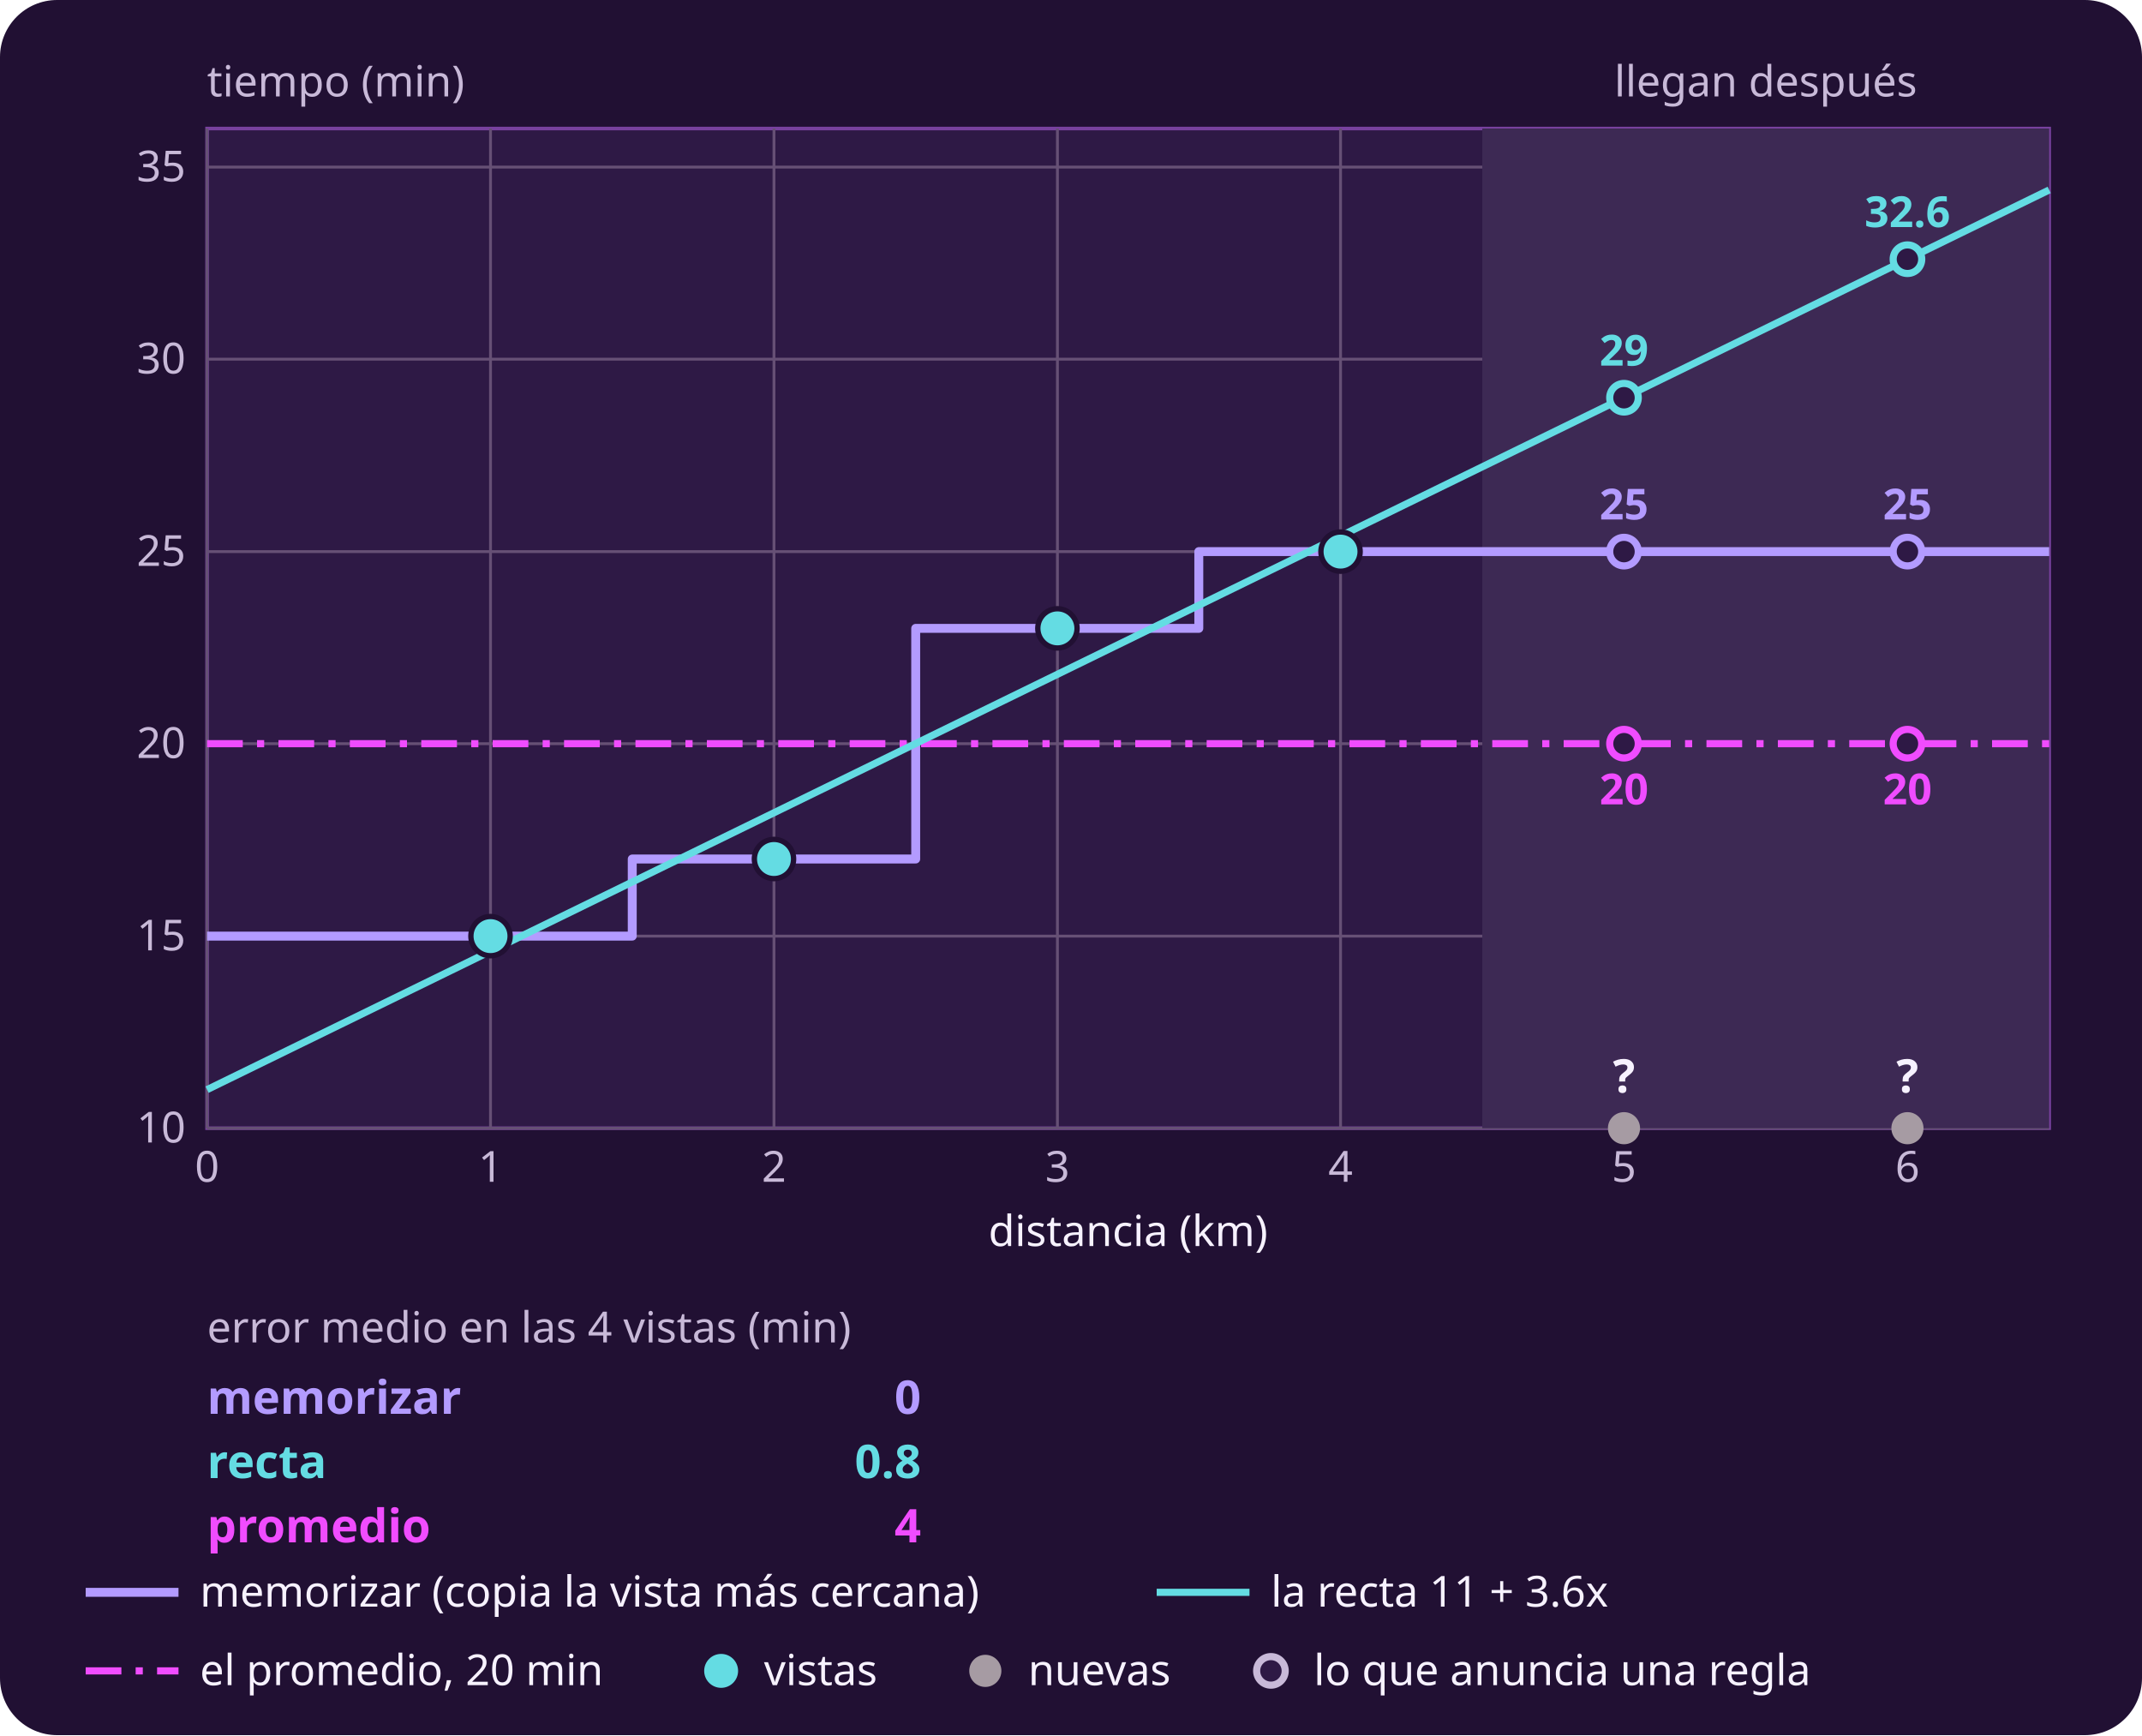
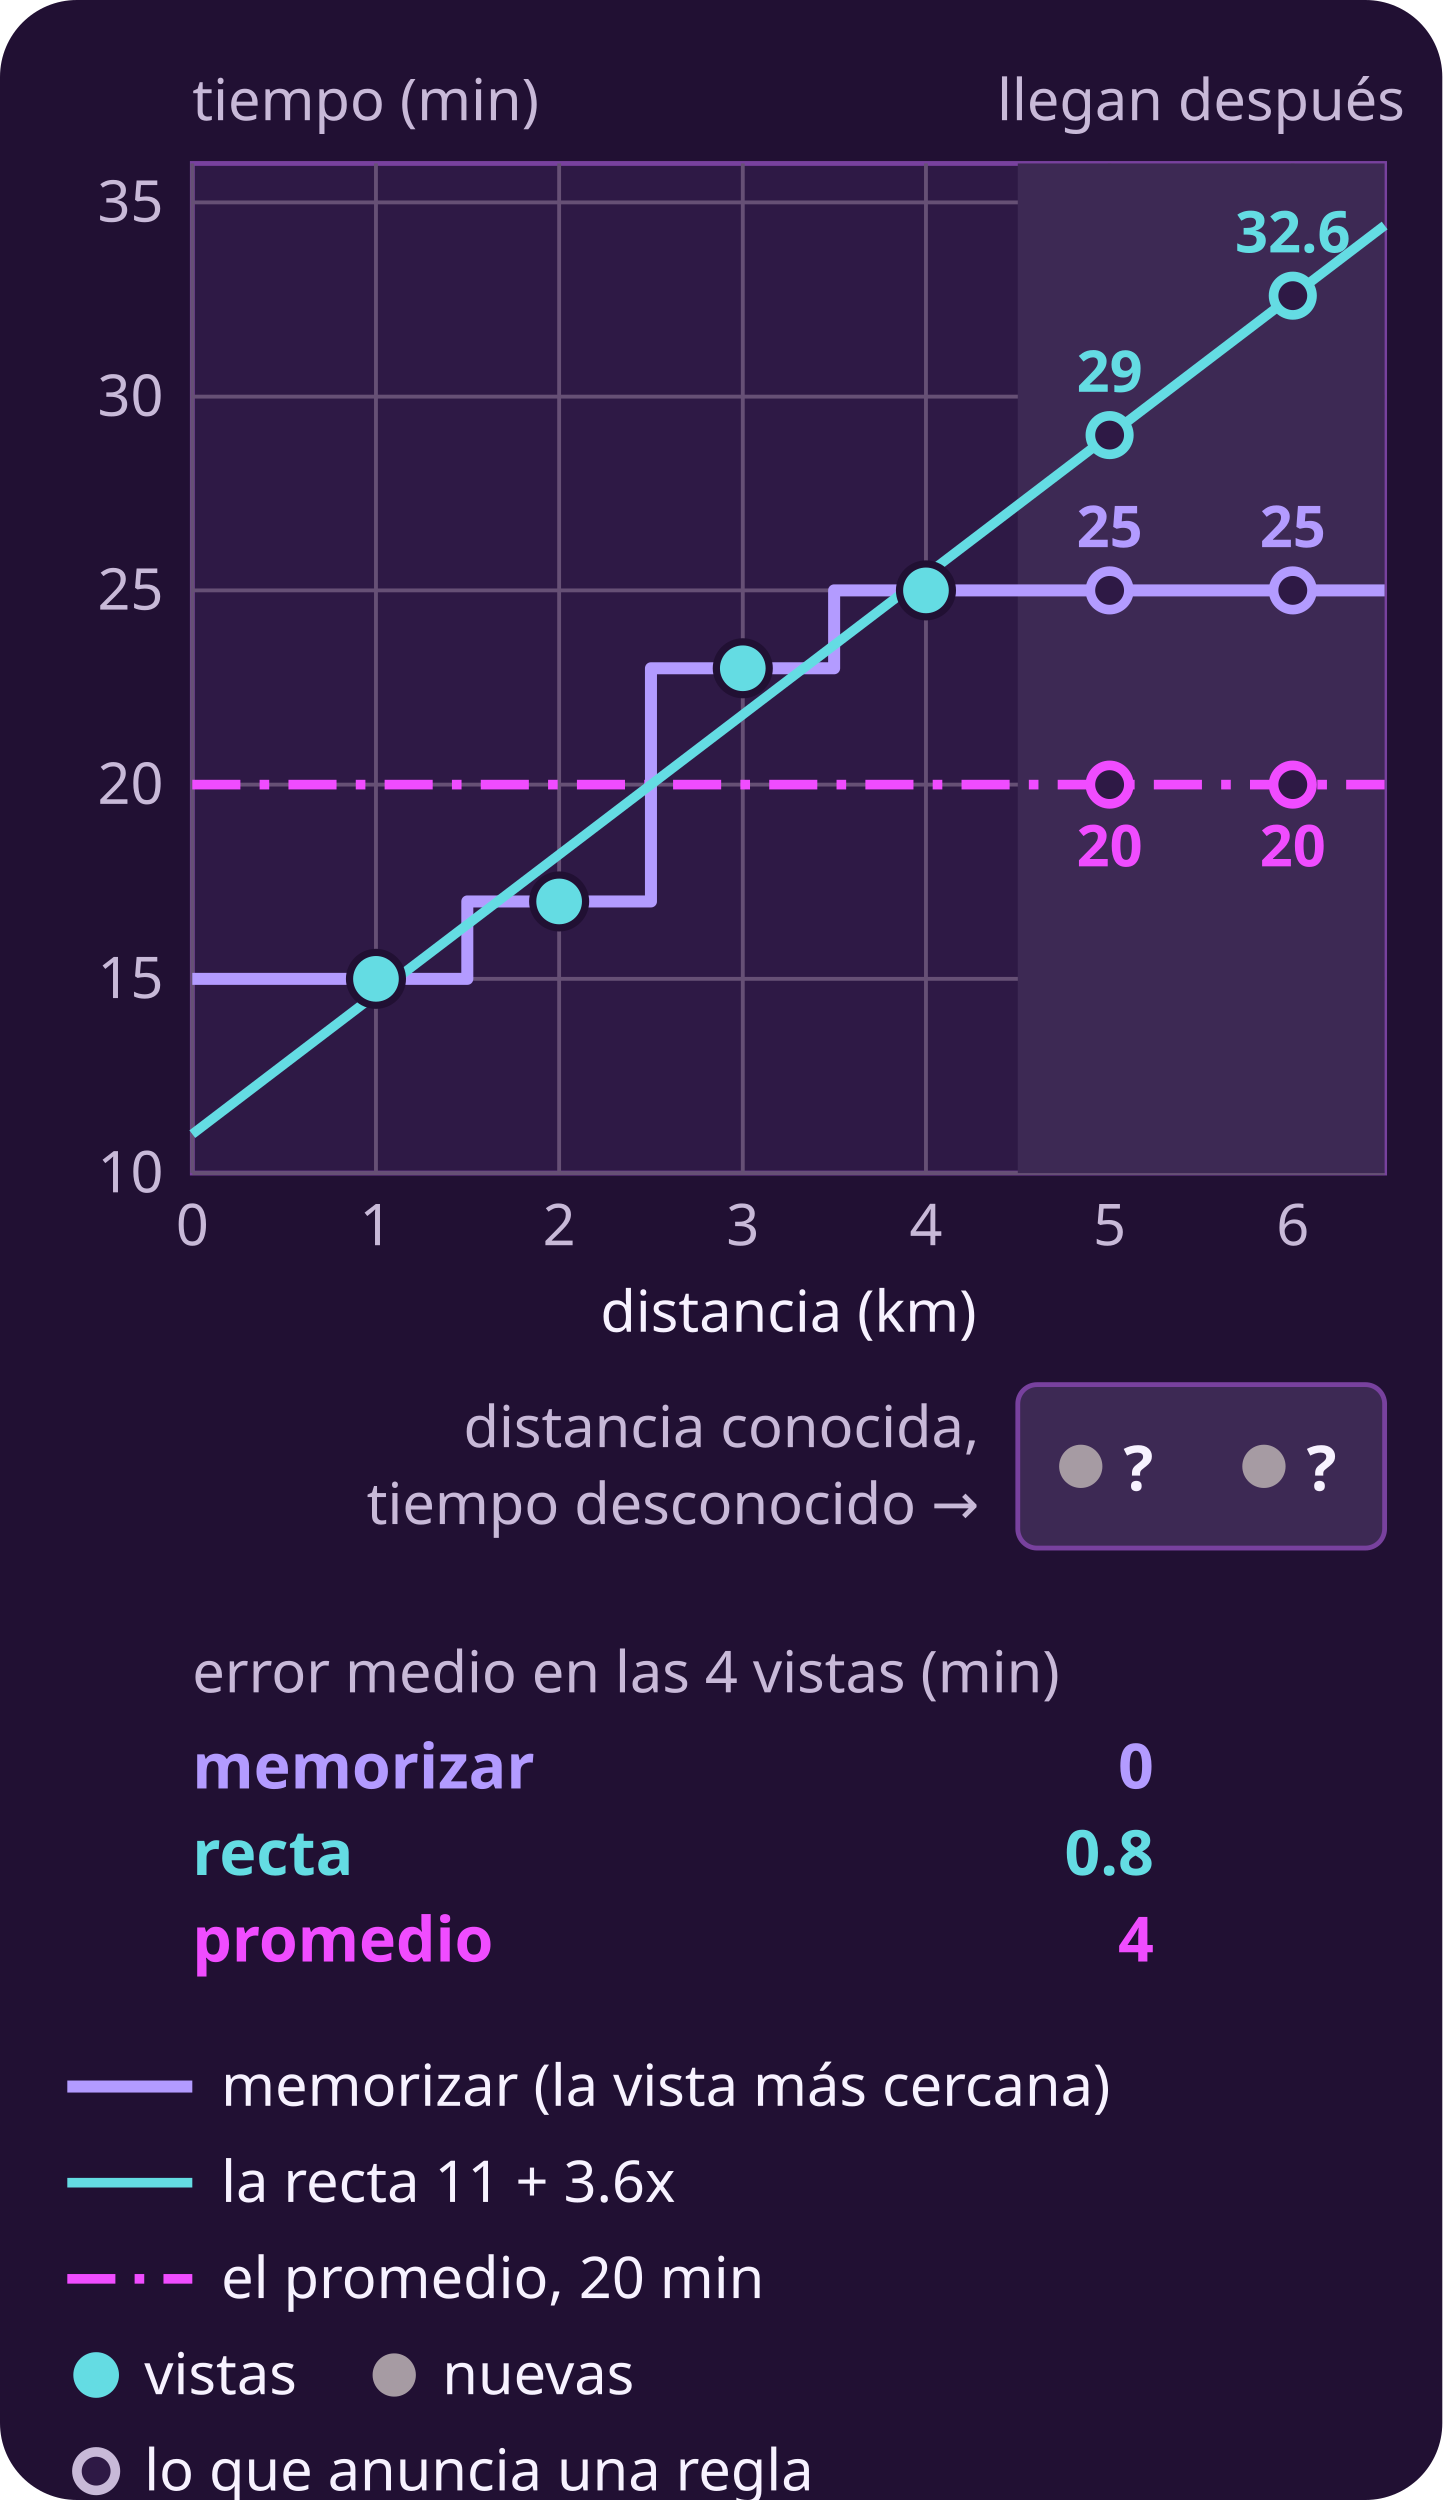
- <svg xmlns="http://www.w3.org/2000/svg" width="600" height="486" viewBox="0 0 600 486" role="img" aria-label="Cuatro entregas vistas, de 1 a 4 km, tiempo contra distancia. Memorizar copia el tiempo de la entrega vista más cercana y acierta las cuatro, error medio 0 min; la recta 11 + 3.6x falla en promedio por 0.8; el promedio fijo de 20 min, por 4. A la derecha, sin sus tiempos reales, lo que cada regla anuncia para 5 y 6 km: memorizar 25 y 25, el promedio 20 y 20, la recta 29 y 32.6.">
-   <rect x="0" y="0" width="600" height="486" rx="16" fill="#211033" />
+ <svg xmlns="http://www.w3.org/2000/svg" width="300" height="520" viewBox="0 0 300 520" role="img" aria-label="Cuatro entregas vistas, de 1 a 4 km, tiempo contra distancia. Memorizar copia el tiempo de la entrega vista más cercana y acierta las cuatro, error medio 0 min; la recta 11 + 3.6x falla en promedio por 0.8; el promedio fijo de 20 min, por 4. A la derecha, sin sus tiempos reales, lo que cada regla anuncia para 5 y 6 km: memorizar 25 y 25, el promedio 20 y 20, la recta 29 y 32.6.">
+   <rect x="0" y="0" width="300" height="520" rx="16" fill="#211033" />
  <defs>
    <marker id="p" viewBox="0 0 10 10" refX="9" refY="5" markerWidth="6" markerHeight="6" orient="auto-start-reverse">
      <path d="M 0 0 L 10 5 L 0 10 z" fill="#f04cff" />
    </marker>
    <marker id="s" viewBox="0 0 10 10" refX="9" refY="5" markerWidth="6" markerHeight="6" orient="auto-start-reverse">
      <path d="M 0 0 L 10 5 L 0 10 z" fill="#c8b9d8" />
    </marker>
  </defs>
-   <rect x="58" y="36" width="516" height="280" rx="0" fill="#2e1945" stroke="#78419e" stroke-width="1" />
-   <line x1="58" y1="36" x2="58" y2="316" stroke="#665075" stroke-width="0.8" />
-   <text x="58" y="331" fill="#c8b9d8" font-family="system-ui, sans-serif" font-size="12" text-anchor="middle">0</text>
-   <line x1="137.4" y1="36" x2="137.4" y2="316" stroke="#665075" stroke-width="0.8" />
-   <text x="137.4" y="331" fill="#c8b9d8" font-family="system-ui, sans-serif" font-size="12" text-anchor="middle">1</text>
-   <line x1="216.8" y1="36" x2="216.8" y2="316" stroke="#665075" stroke-width="0.8" />
-   <text x="216.8" y="331" fill="#c8b9d8" font-family="system-ui, sans-serif" font-size="12" text-anchor="middle">2</text>
-   <line x1="296.2" y1="36" x2="296.2" y2="316" stroke="#665075" stroke-width="0.8" />
-   <text x="296.2" y="331" fill="#c8b9d8" font-family="system-ui, sans-serif" font-size="12" text-anchor="middle">3</text>
-   <line x1="375.5" y1="36" x2="375.5" y2="316" stroke="#665075" stroke-width="0.8" />
-   <text x="375.5" y="331" fill="#c8b9d8" font-family="system-ui, sans-serif" font-size="12" text-anchor="middle">4</text>
-   <line x1="454.9" y1="36" x2="454.9" y2="316" stroke="#665075" stroke-width="0.8" />
-   <text x="454.9" y="331" fill="#c8b9d8" font-family="system-ui, sans-serif" font-size="12" text-anchor="middle">5</text>
-   <line x1="534.3" y1="36" x2="534.3" y2="316" stroke="#665075" stroke-width="0.8" />
-   <text x="534.3" y="331" fill="#c8b9d8" font-family="system-ui, sans-serif" font-size="12" text-anchor="middle">6</text>
-   <line x1="58" y1="316" x2="574" y2="316" stroke="#665075" stroke-width="0.8" />
-   <text x="52" y="320" fill="#c8b9d8" font-family="system-ui, sans-serif" font-size="12" text-anchor="end">10</text>
-   <line x1="58" y1="262.2" x2="574" y2="262.2" stroke="#665075" stroke-width="0.8" />
-   <text x="52" y="266.2" fill="#c8b9d8" font-family="system-ui, sans-serif" font-size="12" text-anchor="end">15</text>
-   <line x1="58" y1="208.3" x2="574" y2="208.3" stroke="#665075" stroke-width="0.8" />
-   <text x="52" y="212.3" fill="#c8b9d8" font-family="system-ui, sans-serif" font-size="12" text-anchor="end">20</text>
-   <line x1="58" y1="154.5" x2="574" y2="154.5" stroke="#665075" stroke-width="0.8" />
-   <text x="52" y="158.5" fill="#c8b9d8" font-family="system-ui, sans-serif" font-size="12" text-anchor="end">25</text>
-   <line x1="58" y1="100.6" x2="574" y2="100.6" stroke="#665075" stroke-width="0.8" />
-   <text x="52" y="104.6" fill="#c8b9d8" font-family="system-ui, sans-serif" font-size="12" text-anchor="end">30</text>
-   <line x1="58" y1="46.8" x2="574" y2="46.8" stroke="#665075" stroke-width="0.8" />
-   <text x="52" y="50.8" fill="#c8b9d8" font-family="system-ui, sans-serif" font-size="12" text-anchor="end">35</text>
-   <text x="316" y="349" fill="#f7f2ff" font-family="system-ui, sans-serif" font-size="12" text-anchor="middle">distancia (km)</text>
-   <text x="58" y="27" fill="#c8b9d8" font-family="system-ui, sans-serif" font-size="12" text-anchor="start">tiempo (min)</text>
-   <rect x="415.2" y="36" width="158.8" height="280" rx="0" fill="#3d2954" stroke="none" stroke-width="0" />
-   <text x="494.6" y="27" fill="#c8b9d8" font-family="system-ui, sans-serif" font-size="12" text-anchor="middle">llegan después</text>
-   <line x1="58" y1="208.3" x2="574" y2="208.3" stroke="#f04cff" stroke-width="2" stroke-dasharray="10 4 2 4" />
-   <path d="M 58 262.2 L 177.1 262.2 L 177.1 240.6 L 256.5 240.6 L 256.5 176 L 335.8 176 L 335.8 154.5 L 574 154.5" fill="none" stroke="#b39bff" stroke-width="2.5" stroke-linejoin="round" />
-   <line x1="58" y1="305.2" x2="574" y2="53.2" stroke="#64dce3" stroke-width="2" />
-   <circle cx="137.4" cy="262.2" r="5.5" fill="#64dce3" stroke="#211033" stroke-width="1.5" />
-   <circle cx="216.8" cy="240.6" r="5.5" fill="#64dce3" stroke="#211033" stroke-width="1.5" />
-   <circle cx="296.2" cy="176" r="5.5" fill="#64dce3" stroke="#211033" stroke-width="1.5" />
-   <circle cx="375.5" cy="154.5" r="5.5" fill="#64dce3" stroke="#211033" stroke-width="1.5" />
-   <circle cx="454.9" cy="154.5" r="4" fill="#2e1945" stroke="#b39bff" stroke-width="2" />
-   <text x="454.9" y="145.5" fill="#b39bff" font-family="system-ui, sans-serif" font-size="12" text-anchor="middle" font-weight="700">25</text>
-   <circle cx="454.9" cy="111.4" r="4" fill="#2e1945" stroke="#64dce3" stroke-width="2" />
-   <text x="454.9" y="102.4" fill="#64dce3" font-family="system-ui, sans-serif" font-size="12" text-anchor="middle" font-weight="700">29</text>
-   <circle cx="454.9" cy="208.3" r="4" fill="#2e1945" stroke="#f04cff" stroke-width="2" />
-   <text x="454.9" y="225.3" fill="#f04cff" font-family="system-ui, sans-serif" font-size="12" text-anchor="middle" font-weight="700">20</text>
-   <circle cx="454.9" cy="316" r="4.5" fill="#a69ba3" />
-   <text x="454.9" y="306" fill="#f7f2ff" font-family="system-ui, sans-serif" font-size="13" text-anchor="middle" font-weight="700">?</text>
-   <circle cx="534.3" cy="154.5" r="4" fill="#2e1945" stroke="#b39bff" stroke-width="2" />
-   <text x="534.3" y="145.5" fill="#b39bff" font-family="system-ui, sans-serif" font-size="12" text-anchor="middle" font-weight="700">25</text>
-   <circle cx="534.3" cy="72.6" r="4" fill="#2e1945" stroke="#64dce3" stroke-width="2" />
-   <text x="534.3" y="63.6" fill="#64dce3" font-family="system-ui, sans-serif" font-size="12" text-anchor="middle" font-weight="700">32.6</text>
-   <circle cx="534.3" cy="208.3" r="4" fill="#2e1945" stroke="#f04cff" stroke-width="2" />
-   <text x="534.3" y="225.3" fill="#f04cff" font-family="system-ui, sans-serif" font-size="12" text-anchor="middle" font-weight="700">20</text>
-   <circle cx="534.3" cy="316" r="4.5" fill="#a69ba3" />
-   <text x="534.3" y="306" fill="#f7f2ff" font-family="system-ui, sans-serif" font-size="13" text-anchor="middle" font-weight="700">?</text>
-   <text x="58" y="376" fill="#c8b9d8" font-family="system-ui, sans-serif" font-size="12" text-anchor="start">error medio en las 4 vistas (min)</text>
-   <text x="58" y="396" fill="#b39bff" font-family="system-ui, sans-serif" font-size="13" text-anchor="start" font-weight="700">memorizar</text>
-   <text x="258" y="396" fill="#b39bff" font-family="system-ui, sans-serif" font-size="13" text-anchor="end" font-weight="700">0</text>
-   <text x="58" y="414" fill="#64dce3" font-family="system-ui, sans-serif" font-size="13" text-anchor="start" font-weight="700">recta</text>
-   <text x="258" y="414" fill="#64dce3" font-family="system-ui, sans-serif" font-size="13" text-anchor="end" font-weight="700">0.8</text>
-   <text x="58" y="432" fill="#f04cff" font-family="system-ui, sans-serif" font-size="13" text-anchor="start" font-weight="700">promedio</text>
-   <text x="258" y="432" fill="#f04cff" font-family="system-ui, sans-serif" font-size="13" text-anchor="end" font-weight="700">4</text>
-   <line x1="24" y1="446" x2="50" y2="446" stroke="#b39bff" stroke-width="2.5" />
-   <text x="56" y="450" fill="#f7f2ff" font-family="system-ui, sans-serif" font-size="12" text-anchor="start">memorizar (copia la vista más cercana)</text>
-   <line x1="324" y1="446" x2="350" y2="446" stroke="#64dce3" stroke-width="2" />
-   <text x="356" y="450" fill="#f7f2ff" font-family="system-ui, sans-serif" font-size="12" text-anchor="start">la recta 11 + 3.6x</text>
-   <line x1="24" y1="468" x2="50" y2="468" stroke="#f04cff" stroke-width="2" stroke-dasharray="10 4 2 4" />
-   <text x="56" y="472" fill="#f7f2ff" font-family="system-ui, sans-serif" font-size="12" text-anchor="start">el promedio, 20 min</text>
-   <circle cx="202" cy="468" r="5.5" fill="#64dce3" stroke="#211033" stroke-width="1.5" />
-   <text x="214" y="472" fill="#f7f2ff" font-family="system-ui, sans-serif" font-size="12" text-anchor="start">vistas</text>
-   <circle cx="276" cy="468" r="4.5" fill="#a69ba3" />
-   <text x="288" y="472" fill="#f7f2ff" font-family="system-ui, sans-serif" font-size="12" text-anchor="start">nuevas</text>
-   <circle cx="356" cy="468" r="4" fill="#2e1945" stroke="#c8b9d8" stroke-width="2" />
-   <text x="368" y="472" fill="#f7f2ff" font-family="system-ui, sans-serif" font-size="12" text-anchor="start">lo que anuncia una regla</text>
+   <rect x="40" y="34" width="248" height="210" rx="0" fill="#2e1945" stroke="#78419e" stroke-width="1" />
+   <line x1="40" y1="34" x2="40" y2="244" stroke="#665075" stroke-width="0.8" />
+   <text x="40" y="259" fill="#c8b9d8" font-family="system-ui, sans-serif" font-size="12" text-anchor="middle">0</text>
+   <line x1="78.2" y1="34" x2="78.2" y2="244" stroke="#665075" stroke-width="0.8" />
+   <text x="78.2" y="259" fill="#c8b9d8" font-family="system-ui, sans-serif" font-size="12" text-anchor="middle">1</text>
+   <line x1="116.3" y1="34" x2="116.3" y2="244" stroke="#665075" stroke-width="0.8" />
+   <text x="116.3" y="259" fill="#c8b9d8" font-family="system-ui, sans-serif" font-size="12" text-anchor="middle">2</text>
+   <line x1="154.5" y1="34" x2="154.5" y2="244" stroke="#665075" stroke-width="0.8" />
+   <text x="154.5" y="259" fill="#c8b9d8" font-family="system-ui, sans-serif" font-size="12" text-anchor="middle">3</text>
+   <line x1="192.6" y1="34" x2="192.6" y2="244" stroke="#665075" stroke-width="0.8" />
+   <text x="192.6" y="259" fill="#c8b9d8" font-family="system-ui, sans-serif" font-size="12" text-anchor="middle">4</text>
+   <line x1="230.8" y1="34" x2="230.8" y2="244" stroke="#665075" stroke-width="0.8" />
+   <text x="230.8" y="259" fill="#c8b9d8" font-family="system-ui, sans-serif" font-size="12" text-anchor="middle">5</text>
+   <line x1="268.9" y1="34" x2="268.9" y2="244" stroke="#665075" stroke-width="0.8" />
+   <text x="268.9" y="259" fill="#c8b9d8" font-family="system-ui, sans-serif" font-size="12" text-anchor="middle">6</text>
+   <line x1="40" y1="244" x2="288" y2="244" stroke="#665075" stroke-width="0.8" />
+   <text x="34" y="248" fill="#c8b9d8" font-family="system-ui, sans-serif" font-size="12" text-anchor="end">10</text>
+   <line x1="40" y1="203.6" x2="288" y2="203.6" stroke="#665075" stroke-width="0.8" />
+   <text x="34" y="207.6" fill="#c8b9d8" font-family="system-ui, sans-serif" font-size="12" text-anchor="end">15</text>
+   <line x1="40" y1="163.2" x2="288" y2="163.2" stroke="#665075" stroke-width="0.8" />
+   <text x="34" y="167.2" fill="#c8b9d8" font-family="system-ui, sans-serif" font-size="12" text-anchor="end">20</text>
+   <line x1="40" y1="122.8" x2="288" y2="122.8" stroke="#665075" stroke-width="0.8" />
+   <text x="34" y="126.8" fill="#c8b9d8" font-family="system-ui, sans-serif" font-size="12" text-anchor="end">25</text>
+   <line x1="40" y1="82.5" x2="288" y2="82.5" stroke="#665075" stroke-width="0.8" />
+   <text x="34" y="86.5" fill="#c8b9d8" font-family="system-ui, sans-serif" font-size="12" text-anchor="end">30</text>
+   <line x1="40" y1="42.1" x2="288" y2="42.1" stroke="#665075" stroke-width="0.8" />
+   <text x="34" y="46.1" fill="#c8b9d8" font-family="system-ui, sans-serif" font-size="12" text-anchor="end">35</text>
+   <text x="164" y="277" fill="#f7f2ff" font-family="system-ui, sans-serif" font-size="12" text-anchor="middle">distancia (km)</text>
+   <text x="40" y="25" fill="#c8b9d8" font-family="system-ui, sans-serif" font-size="12" text-anchor="start">tiempo (min)</text>
+   <rect x="211.7" y="34" width="76.3" height="210" rx="0" fill="#3d2954" stroke="none" stroke-width="0" />
+   <text x="249.8" y="25" fill="#c8b9d8" font-family="system-ui, sans-serif" font-size="12" text-anchor="middle">llegan después</text>
+   <line x1="40" y1="163.2" x2="288" y2="163.2" stroke="#f04cff" stroke-width="2" stroke-dasharray="10 4 2 4" />
+   <path d="M 40 203.6 L 97.2 203.6 L 97.2 187.5 L 135.4 187.5 L 135.4 139 L 173.5 139 L 173.5 122.8 L 288 122.8" fill="none" stroke="#b39bff" stroke-width="2.5" stroke-linejoin="round" />
+   <line x1="40" y1="235.9" x2="288" y2="46.9" stroke="#64dce3" stroke-width="2" />
+   <circle cx="78.2" cy="203.6" r="5.5" fill="#64dce3" stroke="#211033" stroke-width="1.5" />
+   <circle cx="116.3" cy="187.5" r="5.5" fill="#64dce3" stroke="#211033" stroke-width="1.5" />
+   <circle cx="154.5" cy="139" r="5.5" fill="#64dce3" stroke="#211033" stroke-width="1.5" />
+   <circle cx="192.6" cy="122.8" r="5.5" fill="#64dce3" stroke="#211033" stroke-width="1.5" />
+   <circle cx="230.8" cy="122.8" r="4" fill="#2e1945" stroke="#b39bff" stroke-width="2" />
+   <text x="230.8" y="113.8" fill="#b39bff" font-family="system-ui, sans-serif" font-size="12" text-anchor="middle" font-weight="700">25</text>
+   <circle cx="230.8" cy="90.5" r="4" fill="#2e1945" stroke="#64dce3" stroke-width="2" />
+   <text x="230.8" y="81.5" fill="#64dce3" font-family="system-ui, sans-serif" font-size="12" text-anchor="middle" font-weight="700">29</text>
+   <circle cx="230.8" cy="163.2" r="4" fill="#2e1945" stroke="#f04cff" stroke-width="2" />
+   <text x="230.8" y="180.2" fill="#f04cff" font-family="system-ui, sans-serif" font-size="12" text-anchor="middle" font-weight="700">20</text>
+   <circle cx="268.9" cy="122.8" r="4" fill="#2e1945" stroke="#b39bff" stroke-width="2" />
+   <text x="268.9" y="113.8" fill="#b39bff" font-family="system-ui, sans-serif" font-size="12" text-anchor="middle" font-weight="700">25</text>
+   <circle cx="268.9" cy="61.5" r="4" fill="#2e1945" stroke="#64dce3" stroke-width="2" />
+   <text x="268.9" y="52.5" fill="#64dce3" font-family="system-ui, sans-serif" font-size="12" text-anchor="middle" font-weight="700">32.6</text>
+   <circle cx="268.9" cy="163.2" r="4" fill="#2e1945" stroke="#f04cff" stroke-width="2" />
+   <text x="268.9" y="180.2" fill="#f04cff" font-family="system-ui, sans-serif" font-size="12" text-anchor="middle" font-weight="700">20</text>
+   <rect x="211.7" y="288" width="76.3" height="34" rx="4" fill="#3d2954" stroke="#78419e" stroke-width="1" />
+   <text x="203.7" y="301" fill="#c8b9d8" font-family="system-ui, sans-serif" font-size="12" text-anchor="end">distancia conocida,</text>
+   <text x="203.7" y="317" fill="#c8b9d8" font-family="system-ui, sans-serif" font-size="12" text-anchor="end">tiempo desconocido →</text>
+   <circle cx="224.8" cy="305" r="4.5" fill="#a69ba3" />
+   <text x="236.8" y="310" fill="#f7f2ff" font-family="system-ui, sans-serif" font-size="13" text-anchor="middle" font-weight="700">?</text>
+   <circle cx="262.9" cy="305" r="4.5" fill="#a69ba3" />
+   <text x="274.9" y="310" fill="#f7f2ff" font-family="system-ui, sans-serif" font-size="13" text-anchor="middle" font-weight="700">?</text>
+   <text x="40" y="352" fill="#c8b9d8" font-family="system-ui, sans-serif" font-size="12" text-anchor="start">error medio en las 4 vistas (min)</text>
+   <text x="40" y="372" fill="#b39bff" font-family="system-ui, sans-serif" font-size="13" text-anchor="start" font-weight="700">memorizar</text>
+   <text x="240" y="372" fill="#b39bff" font-family="system-ui, sans-serif" font-size="13" text-anchor="end" font-weight="700">0</text>
+   <text x="40" y="390" fill="#64dce3" font-family="system-ui, sans-serif" font-size="13" text-anchor="start" font-weight="700">recta</text>
+   <text x="240" y="390" fill="#64dce3" font-family="system-ui, sans-serif" font-size="13" text-anchor="end" font-weight="700">0.8</text>
+   <text x="40" y="408" fill="#f04cff" font-family="system-ui, sans-serif" font-size="13" text-anchor="start" font-weight="700">promedio</text>
+   <text x="240" y="408" fill="#f04cff" font-family="system-ui, sans-serif" font-size="13" text-anchor="end" font-weight="700">4</text>
+   <line x1="14" y1="434" x2="40" y2="434" stroke="#b39bff" stroke-width="2.5" />
+   <text x="46" y="438" fill="#f7f2ff" font-family="system-ui, sans-serif" font-size="12" text-anchor="start">memorizar (la vista más cercana)</text>
+   <line x1="14" y1="454" x2="40" y2="454" stroke="#64dce3" stroke-width="2" />
+   <text x="46" y="458" fill="#f7f2ff" font-family="system-ui, sans-serif" font-size="12" text-anchor="start">la recta 11 + 3.6x</text>
+   <line x1="14" y1="474" x2="40" y2="474" stroke="#f04cff" stroke-width="2" stroke-dasharray="10 4 2 4" />
+   <text x="46" y="478" fill="#f7f2ff" font-family="system-ui, sans-serif" font-size="12" text-anchor="start">el promedio, 20 min</text>
+   <circle cx="20" cy="494" r="5.5" fill="#64dce3" stroke="#211033" stroke-width="1.5" />
+   <text x="30" y="498" fill="#f7f2ff" font-family="system-ui, sans-serif" font-size="12" text-anchor="start">vistas</text>
+   <circle cx="82" cy="494" r="4.5" fill="#a69ba3" />
+   <text x="92" y="498" fill="#f7f2ff" font-family="system-ui, sans-serif" font-size="12" text-anchor="start">nuevas</text>
+   <circle cx="20" cy="514" r="4" fill="#2e1945" stroke="#c8b9d8" stroke-width="2" />
+   <text x="30" y="518" fill="#f7f2ff" font-family="system-ui, sans-serif" font-size="12" text-anchor="start">lo que anuncia una regla</text>
</svg>
